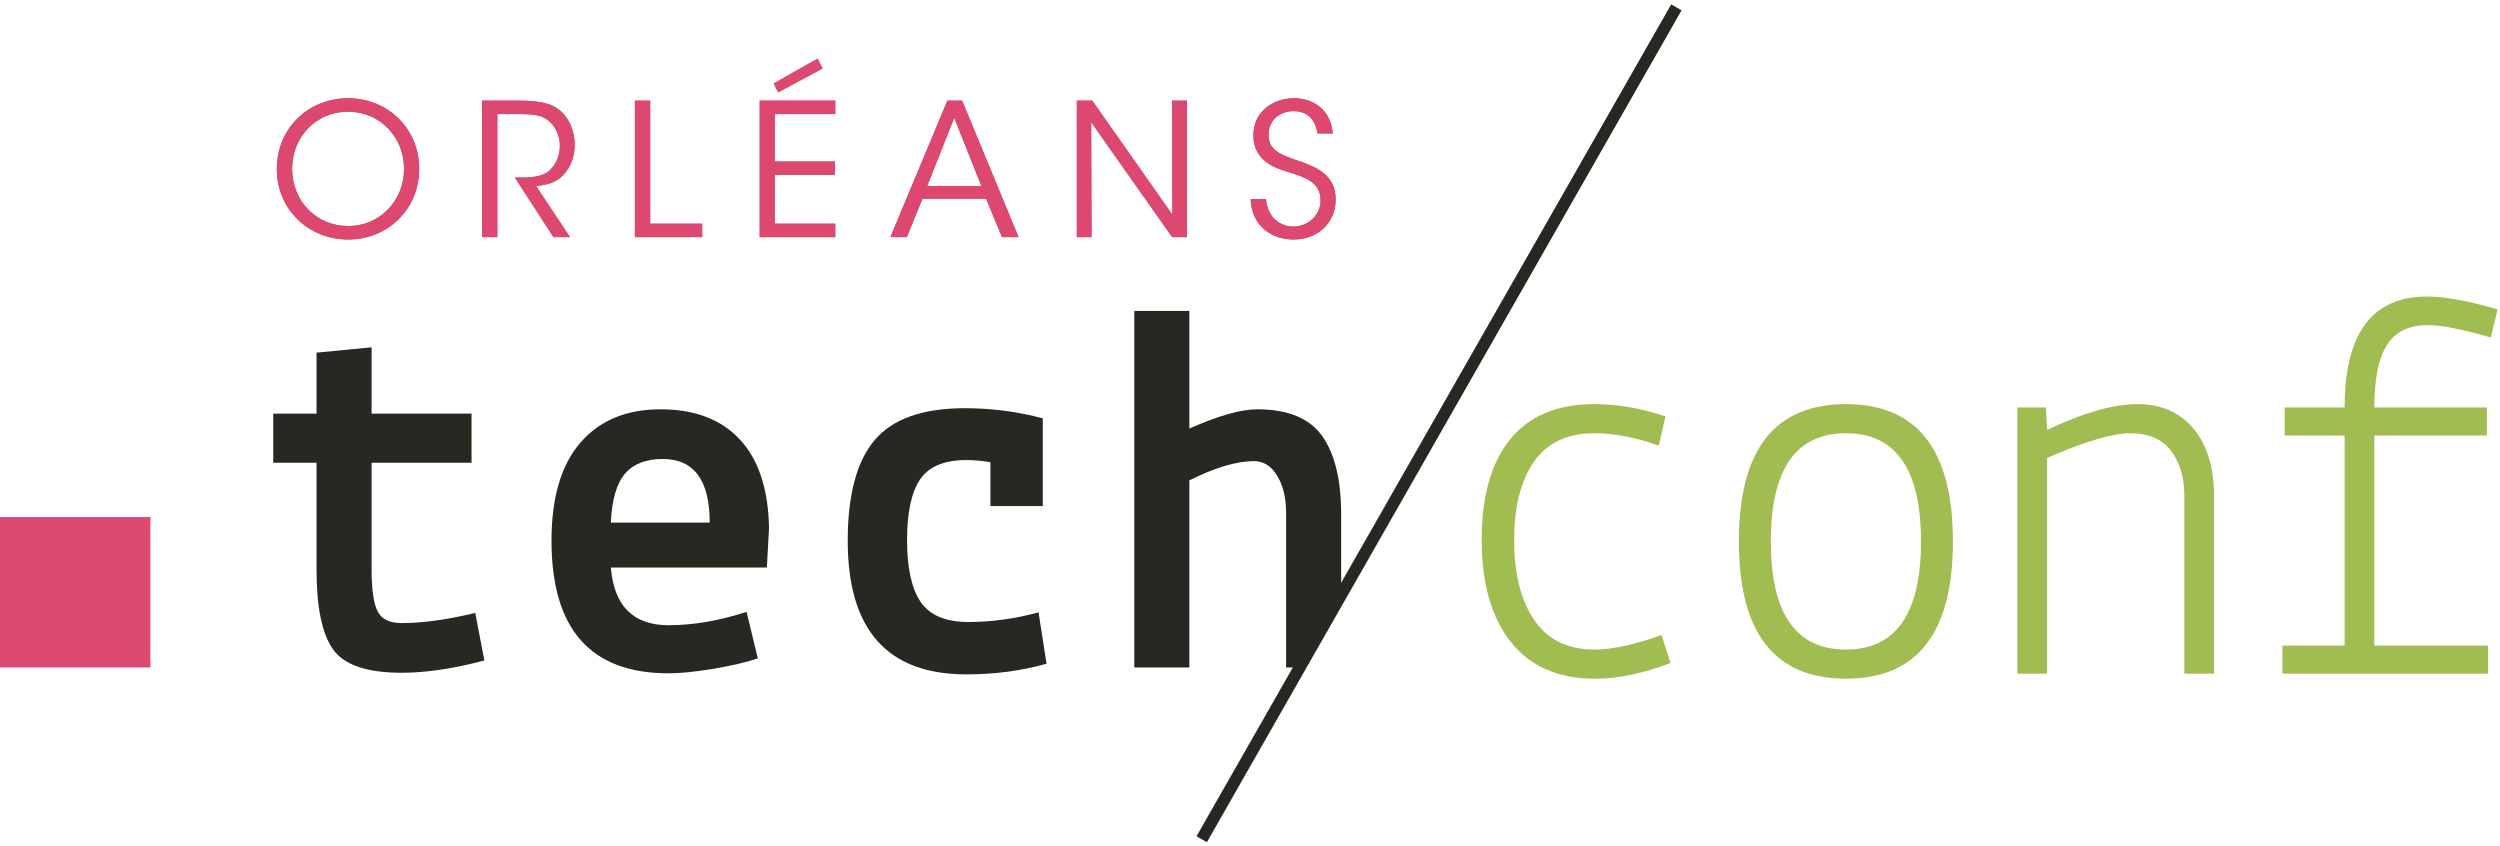
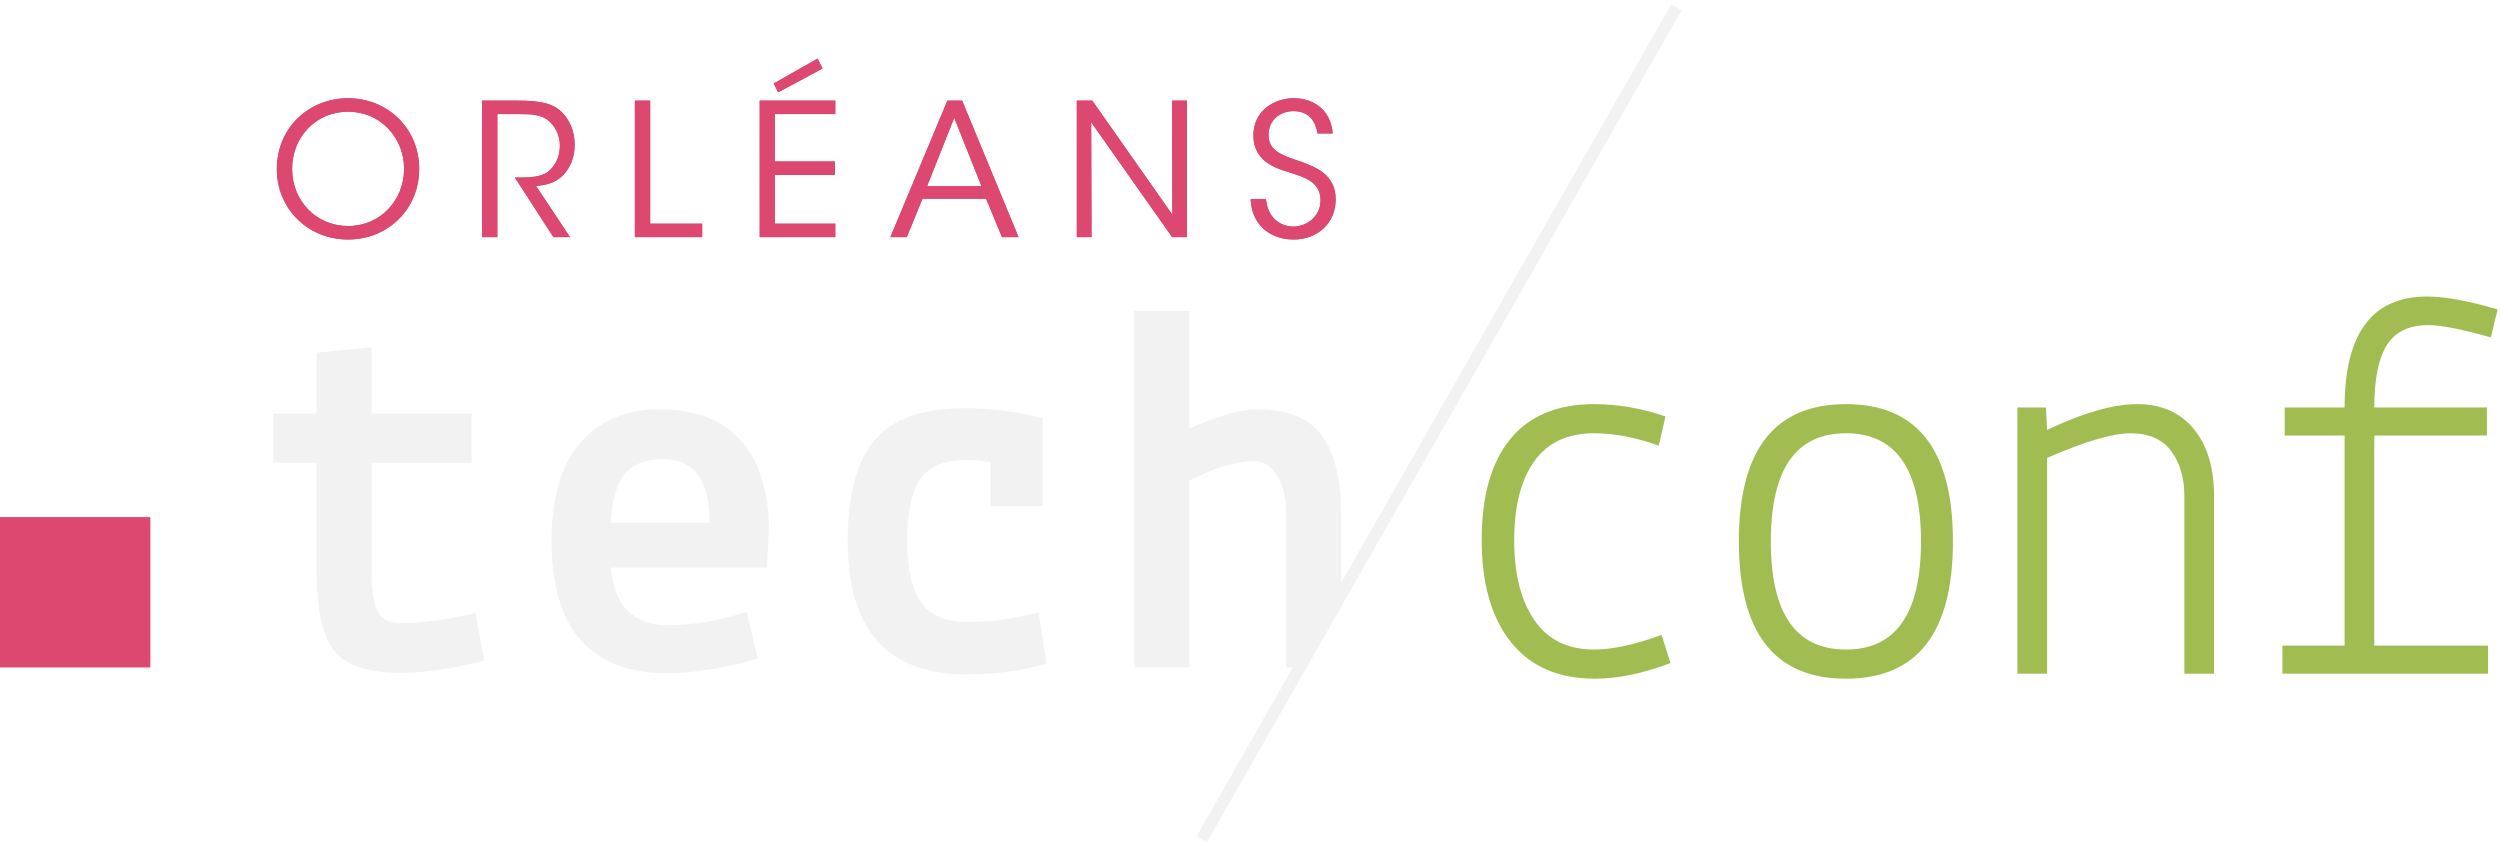
<svg xmlns="http://www.w3.org/2000/svg" xmlns:xlink="http://www.w3.org/1999/xlink" width="464px" height="157px" viewBox="0 0 464 157" version="1.1">
  <defs>
    <path d="M51.379,30.444 L51.379,30.41 C51.379,22.606 57.438,17.232 64.592,17.232 C72.02,17.232 77.804,22.914 77.804,30.342 C77.804,37.77 72.054,43.452 64.592,43.452 C57.095,43.452 51.379,37.667 51.379,30.444 Z M54.22,30.307 L54.22,30.342 C54.22,36.298 58.704,40.953 64.626,40.953 C70.616,40.953 74.998,36.127 74.998,30.342 C74.998,24.557 70.616,19.73 64.592,19.73 C58.636,19.73 54.22,24.454 54.22,30.307 Z M89.467,43.007 L89.467,17.677 L96.073,17.677 C100.044,17.677 101.893,18.156 103.193,18.977 C105.247,20.21 106.65,22.914 106.65,25.789 C106.685,27.501 106.206,29.315 105.144,30.752 C103.638,32.806 101.824,33.285 99.496,33.525 L105.795,43.007 L102.714,43.007 L95.56,31.951 L96.382,31.951 C98.161,31.951 100.626,31.916 101.995,30.65 C103.33,29.349 103.912,27.809 103.912,25.994 C103.912,24.112 102.988,22.127 101.413,21.1 C100.147,20.278 98.572,20.175 96.279,20.175 L92.308,20.175 L92.308,43.007 L89.467,43.007 Z M117.834,43.007 L117.834,17.677 L120.675,17.677 L120.675,40.508 L130.328,40.508 L130.328,43.007 L117.834,43.007 Z M140.998,43.007 L140.998,17.677 L155.032,17.677 L155.032,20.175 L143.805,20.175 L143.805,28.973 L154.964,28.973 L154.964,31.471 L143.805,31.471 L143.805,40.508 L155.032,40.508 L155.032,43.007 L140.998,43.007 Z M143.599,14.493 L151.746,9.872 L152.67,11.721 L144.421,16.136 L143.599,14.493 Z M171.213,35.887 L168.304,43.007 L165.257,43.007 L175.834,17.677 L178.572,17.677 L189.047,43.007 L185.966,43.007 L183.022,35.887 L171.213,35.887 Z M182.167,33.559 L177.101,20.86 L172.069,33.559 L182.167,33.559 Z M202.729,17.677 L217.585,38.831 L217.551,17.677 L220.289,17.677 L220.289,43.007 L217.551,43.007 L202.524,21.682 L202.592,43.007 L199.854,43.007 L199.854,17.677 L202.729,17.677 Z M232.123,35.955 L234.964,35.955 C235.375,40.166 238.455,41.056 240.03,41.056 C242.666,41.056 245.096,39.036 245.096,36.229 C245.096,32.669 242.05,31.882 239.106,30.924 C237.052,30.307 232.636,29.007 232.636,24.215 C232.568,19.73 236.299,17.232 240.167,17.232 C243.316,17.232 246.944,18.977 247.355,23.77 L244.548,23.77 C244.24,22.127 243.419,19.628 240.064,19.628 C237.531,19.628 235.443,21.339 235.443,23.975 C235.409,27.056 237.908,27.809 241.741,29.109 C244.138,30.034 247.903,31.369 247.903,36.024 C247.903,40.166 244.788,43.452 240.064,43.452 C235.82,43.452 232.294,40.782 232.123,35.955 Z" id="path-1" />
  </defs>
  <g id="Page-1" stroke="none" stroke-width="1" fill="none" fill-rule="evenodd">
    <g id="logo" transform="translate(0, 1)" fill-rule="nonzero">
      <polygon id="Path" fill="#DC486F" points="0 122.877 0 94.97 27.909 94.97 27.909 122.877" />
-       <path d="M50.717,84.884 L50.717,75.759 L58.751,75.759 L58.751,64.451 L68.969,63.46 L68.969,75.759 L87.518,75.759 L87.518,84.884 L68.969,84.884 L68.969,104.722 C68.969,108.36 69.329,110.922 70.057,112.411 C70.787,113.898 72.272,114.644 74.522,114.644 C78.423,114.644 82.987,114.014 88.211,112.758 L89.896,121.587 C84.144,123.107 79.017,123.867 74.521,123.867 C68.174,123.867 63.959,122.447 61.875,119.602 C59.791,116.759 58.75,111.8 58.75,104.72 L58.75,84.884 L50.717,84.884 Z" id="Path" fill="#272821" />
-       <path d="M107.712,81.166 C111.285,77.033 116.244,74.966 122.595,74.966 C128.942,74.966 133.852,76.837 137.324,80.57 C140.796,84.307 142.597,89.781 142.731,96.986 L142.333,104.328 L113.37,104.328 C113.965,111.471 117.535,115.04 124.081,115.04 C128.643,115.04 133.473,114.214 138.565,112.561 L140.647,121.19 C138.531,121.919 135.79,122.563 132.415,123.126 C129.044,123.686 126.264,123.968 124.081,123.968 C109.601,123.968 102.359,115.768 102.359,99.369 C102.358,91.366 104.143,85.3 107.712,81.166 Z M122.989,84.19 C119.88,84.19 117.55,85.1 115.996,86.919 C114.444,88.74 113.569,91.763 113.369,95.994 L131.72,95.994 C131.72,88.127 128.809,84.19 122.989,84.19 Z" id="Shape" fill="#272821" />
-       <path d="M183.824,92.92 L183.824,84.787 C182.303,84.524 180.815,84.388 179.359,84.388 C175.259,84.388 172.402,85.58 170.779,87.959 C169.161,90.34 168.35,94.11 168.35,99.269 C168.35,104.426 169.193,108.245 170.88,110.723 C172.566,113.203 175.526,114.443 179.759,114.443 C183.988,114.443 188.32,113.851 192.752,112.659 L194.239,122.182 C189.612,123.503 184.648,124.165 179.358,124.165 C164.679,124.165 157.338,115.899 157.338,99.367 C157.338,90.835 159.008,84.605 162.347,80.667 C165.688,76.734 171.258,74.764 179.062,74.764 C184.088,74.764 188.916,75.395 193.544,76.65 L193.544,92.92 L183.824,92.92 Z" id="Path" fill="#272821" />
+       <path d="M50.717,84.884 L50.717,75.759 L58.751,75.759 L58.751,64.451 L68.969,63.46 L68.969,75.759 L87.518,75.759 L87.518,84.884 L68.969,84.884 L68.969,104.722 C68.969,108.36 69.329,110.922 70.057,112.411 C70.787,113.898 72.272,114.644 74.522,114.644 C78.423,114.644 82.987,114.014 88.211,112.758 L89.896,121.587 C84.144,123.107 79.017,123.867 74.521,123.867 C68.174,123.867 63.959,122.447 61.875,119.602 C59.791,116.759 58.75,111.8 58.75,104.72 L58.75,84.884 L50.717,84.884 Z" id="Path" fill="#f2f2f2" />
+       <path d="M107.712,81.166 C111.285,77.033 116.244,74.966 122.595,74.966 C128.942,74.966 133.852,76.837 137.324,80.57 C140.796,84.307 142.597,89.781 142.731,96.986 L142.333,104.328 L113.37,104.328 C113.965,111.471 117.535,115.04 124.081,115.04 C128.643,115.04 133.473,114.214 138.565,112.561 L140.647,121.19 C138.531,121.919 135.79,122.563 132.415,123.126 C129.044,123.686 126.264,123.968 124.081,123.968 C109.601,123.968 102.359,115.768 102.359,99.369 C102.358,91.366 104.143,85.3 107.712,81.166 Z M122.989,84.19 C119.88,84.19 117.55,85.1 115.996,86.919 C114.444,88.74 113.569,91.763 113.369,95.994 L131.72,95.994 C131.72,88.127 128.809,84.19 122.989,84.19 Z" id="Shape" fill="#f2f2f2" />
+       <path d="M183.824,92.92 L183.824,84.787 C182.303,84.524 180.815,84.388 179.359,84.388 C175.259,84.388 172.402,85.58 170.779,87.959 C169.161,90.34 168.35,94.11 168.35,99.269 C168.35,104.426 169.193,108.245 170.88,110.723 C172.566,113.203 175.526,114.443 179.759,114.443 C183.988,114.443 188.32,113.851 192.752,112.659 L194.239,122.182 C189.612,123.503 184.648,124.165 179.358,124.165 C164.679,124.165 157.338,115.899 157.338,99.367 C157.338,90.835 159.008,84.605 162.347,80.667 C165.688,76.734 171.258,74.764 179.062,74.764 C184.088,74.764 188.916,75.395 193.544,76.65 L193.544,92.92 L183.824,92.92 Z" id="Path" fill="#f2f2f2" />
      <g id="ORLÉANS" fill="#DC486F">
        <use xlink:href="#path-1" />
        <use xlink:href="#path-1" />
      </g>
-       <path d="M240.675,122.877 L248.916,108.438 L248.916,94.408 C248.916,88.061 247.743,83.234 245.395,79.926 C243.048,76.62 239.031,74.967 233.343,74.967 C230.3,74.967 226.102,76.159 220.746,78.538 L220.746,56.714 L210.528,56.714 L210.528,122.877 L220.746,122.877 L220.746,88.16 C225.507,85.777 229.507,84.587 232.748,84.587 C234.532,84.587 235.973,85.499 237.062,87.316 C238.153,89.135 238.7,91.435 238.7,94.21 L238.7,122.878 L240.675,122.878 L240.675,122.877 Z" id="Path" fill="#272821" />
-       <path d="M223.037,154.76 L311.135,0.364" id="Path" stroke="#272821" stroke-width="2.218" fill="#010101" />
+       <path d="M240.675,122.877 L248.916,108.438 L248.916,94.408 C248.916,88.061 247.743,83.234 245.395,79.926 C243.048,76.62 239.031,74.967 233.343,74.967 C230.3,74.967 226.102,76.159 220.746,78.538 L220.746,56.714 L210.528,56.714 L210.528,122.877 L220.746,122.877 L220.746,88.16 C225.507,85.777 229.507,84.587 232.748,84.587 C234.532,84.587 235.973,85.499 237.062,87.316 C238.153,89.135 238.7,91.435 238.7,94.21 L238.7,122.878 L240.675,122.878 L240.675,122.877 Z" id="Path" fill="#f2f2f2" />
+       <path d="M223.037,154.76 L311.135,0.364" id="Path" stroke="#f2f2f2" stroke-width="2.218" fill="#010101" />
      <g id="Group" transform="translate(275, 54)" fill="#A1BD52">
        <path d="M34.112,22.293 L32.864,27.701 C28.564,26.177 24.579,25.413 20.904,25.413 C15.913,25.413 12.184,27.165 9.724,30.665 C7.262,34.166 6.032,39.037 6.032,45.277 C6.032,51.517 7.28,56.457 9.776,60.097 C12.272,63.737 15.98,65.557 20.904,65.557 C24.232,65.557 28.392,64.657 33.384,62.853 L35.048,68.053 C29.986,69.994 25.306,70.964 21.008,70.964 C14.212,70.964 9.012,68.694 5.407,64.152 C1.802,59.612 5.68434189e-14,53.284 5.68434189e-14,45.172 C5.68434189e-14,37.061 1.768,30.839 5.304,26.505 C8.84,22.172 14.04,20.005 20.904,20.005 C25.272,20.005 29.675,20.769 34.112,22.293 Z" id="Path" />
        <path d="M47.736,45.485 C47.736,28.499 54.356,20.005 67.6,20.005 C80.842,20.005 87.464,28.499 87.464,45.485 C87.464,62.472 80.842,70.964 67.6,70.964 C54.356,70.965 47.736,62.473 47.736,45.485 Z M67.601,25.413 C58.309,25.413 53.665,32.105 53.665,45.485 C53.665,58.867 58.309,65.557 67.601,65.557 C76.891,65.557 81.537,58.867 81.537,45.485 C81.536,32.105 76.891,25.413 67.601,25.413 Z" id="Shape" />
        <path d="M104.729,20.629 L104.937,24.789 C111.662,21.601 117.243,20.005 121.681,20.005 C126.118,20.005 129.601,21.531 132.133,24.581 C134.663,27.633 135.929,31.793 135.929,37.061 L135.929,70.029 L130.417,70.029 L130.417,37.062 C130.417,33.666 129.585,30.857 127.921,28.638 C126.257,26.49 123.761,25.414 120.433,25.414 C117.105,25.414 111.939,26.94 104.937,29.99 L104.937,70.03 L99.425,70.03 L99.425,20.63 L104.729,20.63 L104.729,20.629 Z" id="Path" />
        <path d="M148.616,70.029 L148.616,64.829 L160.16,64.829 L160.16,25.829 L149.032,25.829 L149.032,20.629 L160.16,20.629 C160.16,6.901 165.257,0.037 175.448,0.037 C178.776,0.037 183.144,0.835 188.552,2.429 L187.304,7.629 C181.964,6.105 178.082,5.341 175.656,5.341 C172.12,5.341 169.572,6.573 168.012,9.033 C166.451,11.495 165.672,15.361 165.672,20.629 L186.575,20.629 L186.575,25.829 L165.672,25.829 L165.672,64.829 L186.783,64.829 L186.783,70.029 L148.616,70.029 L148.616,70.029 Z" id="Path" />
      </g>
    </g>
  </g>
</svg>
